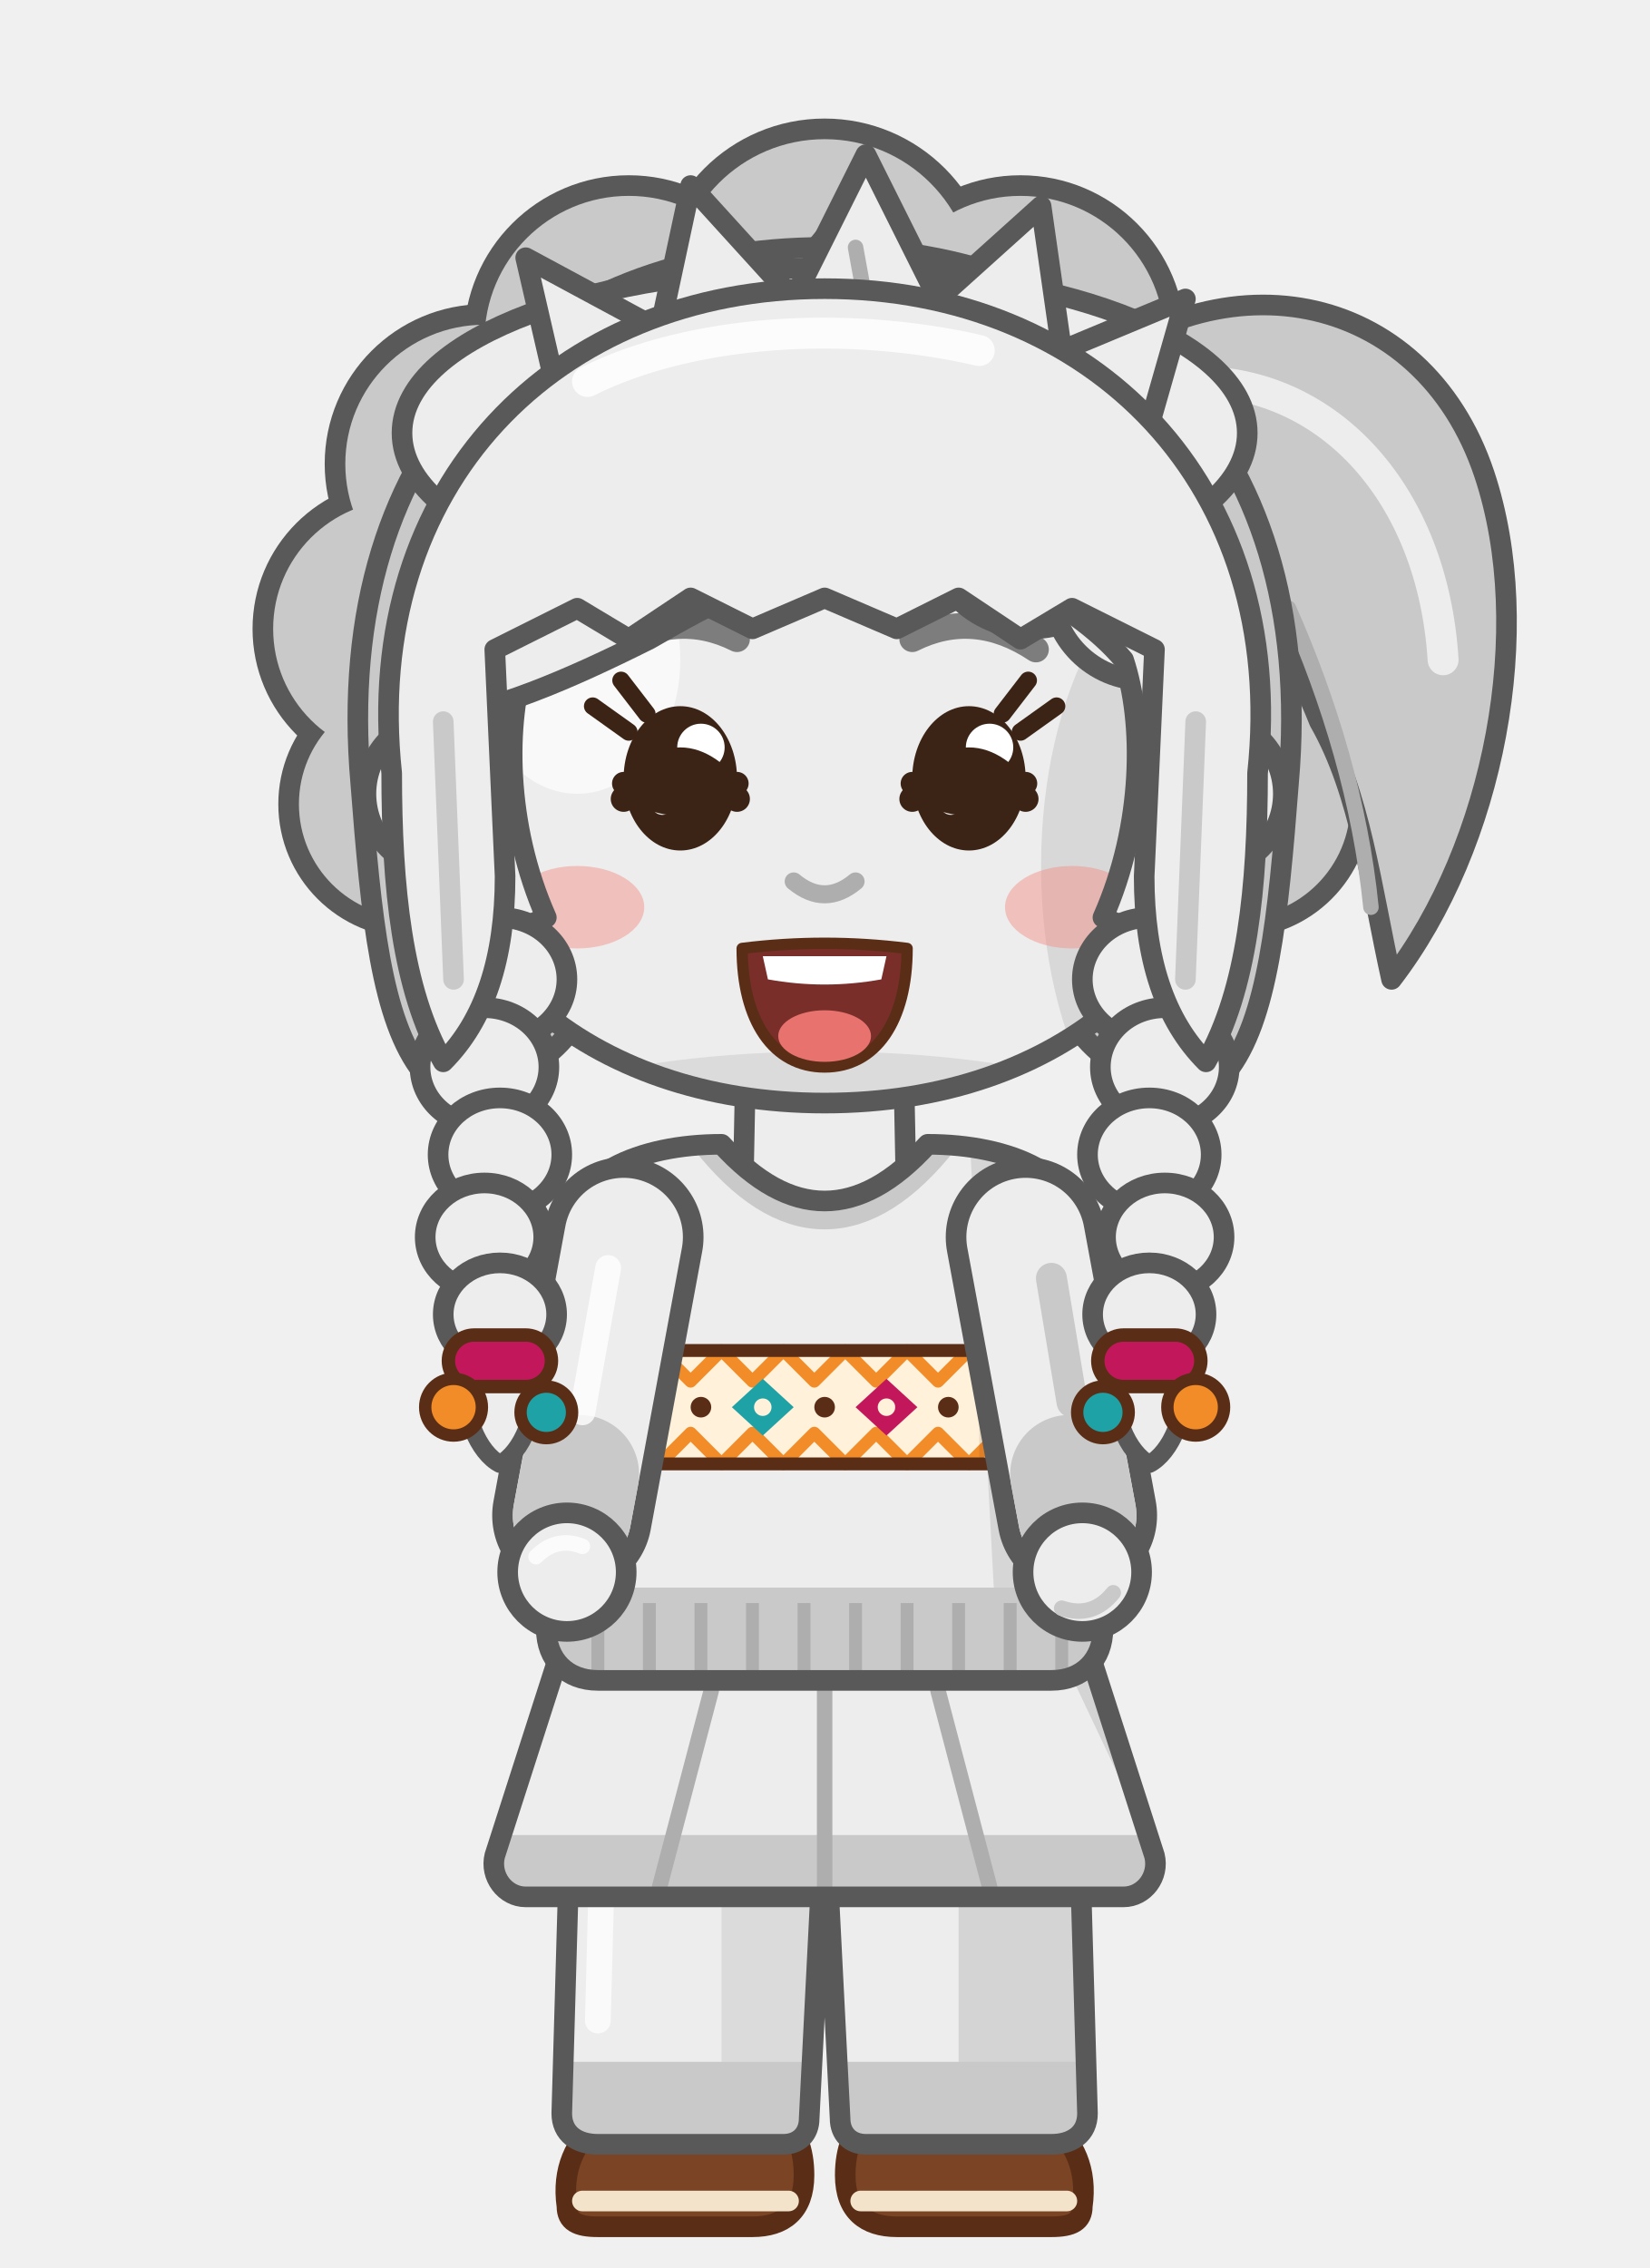
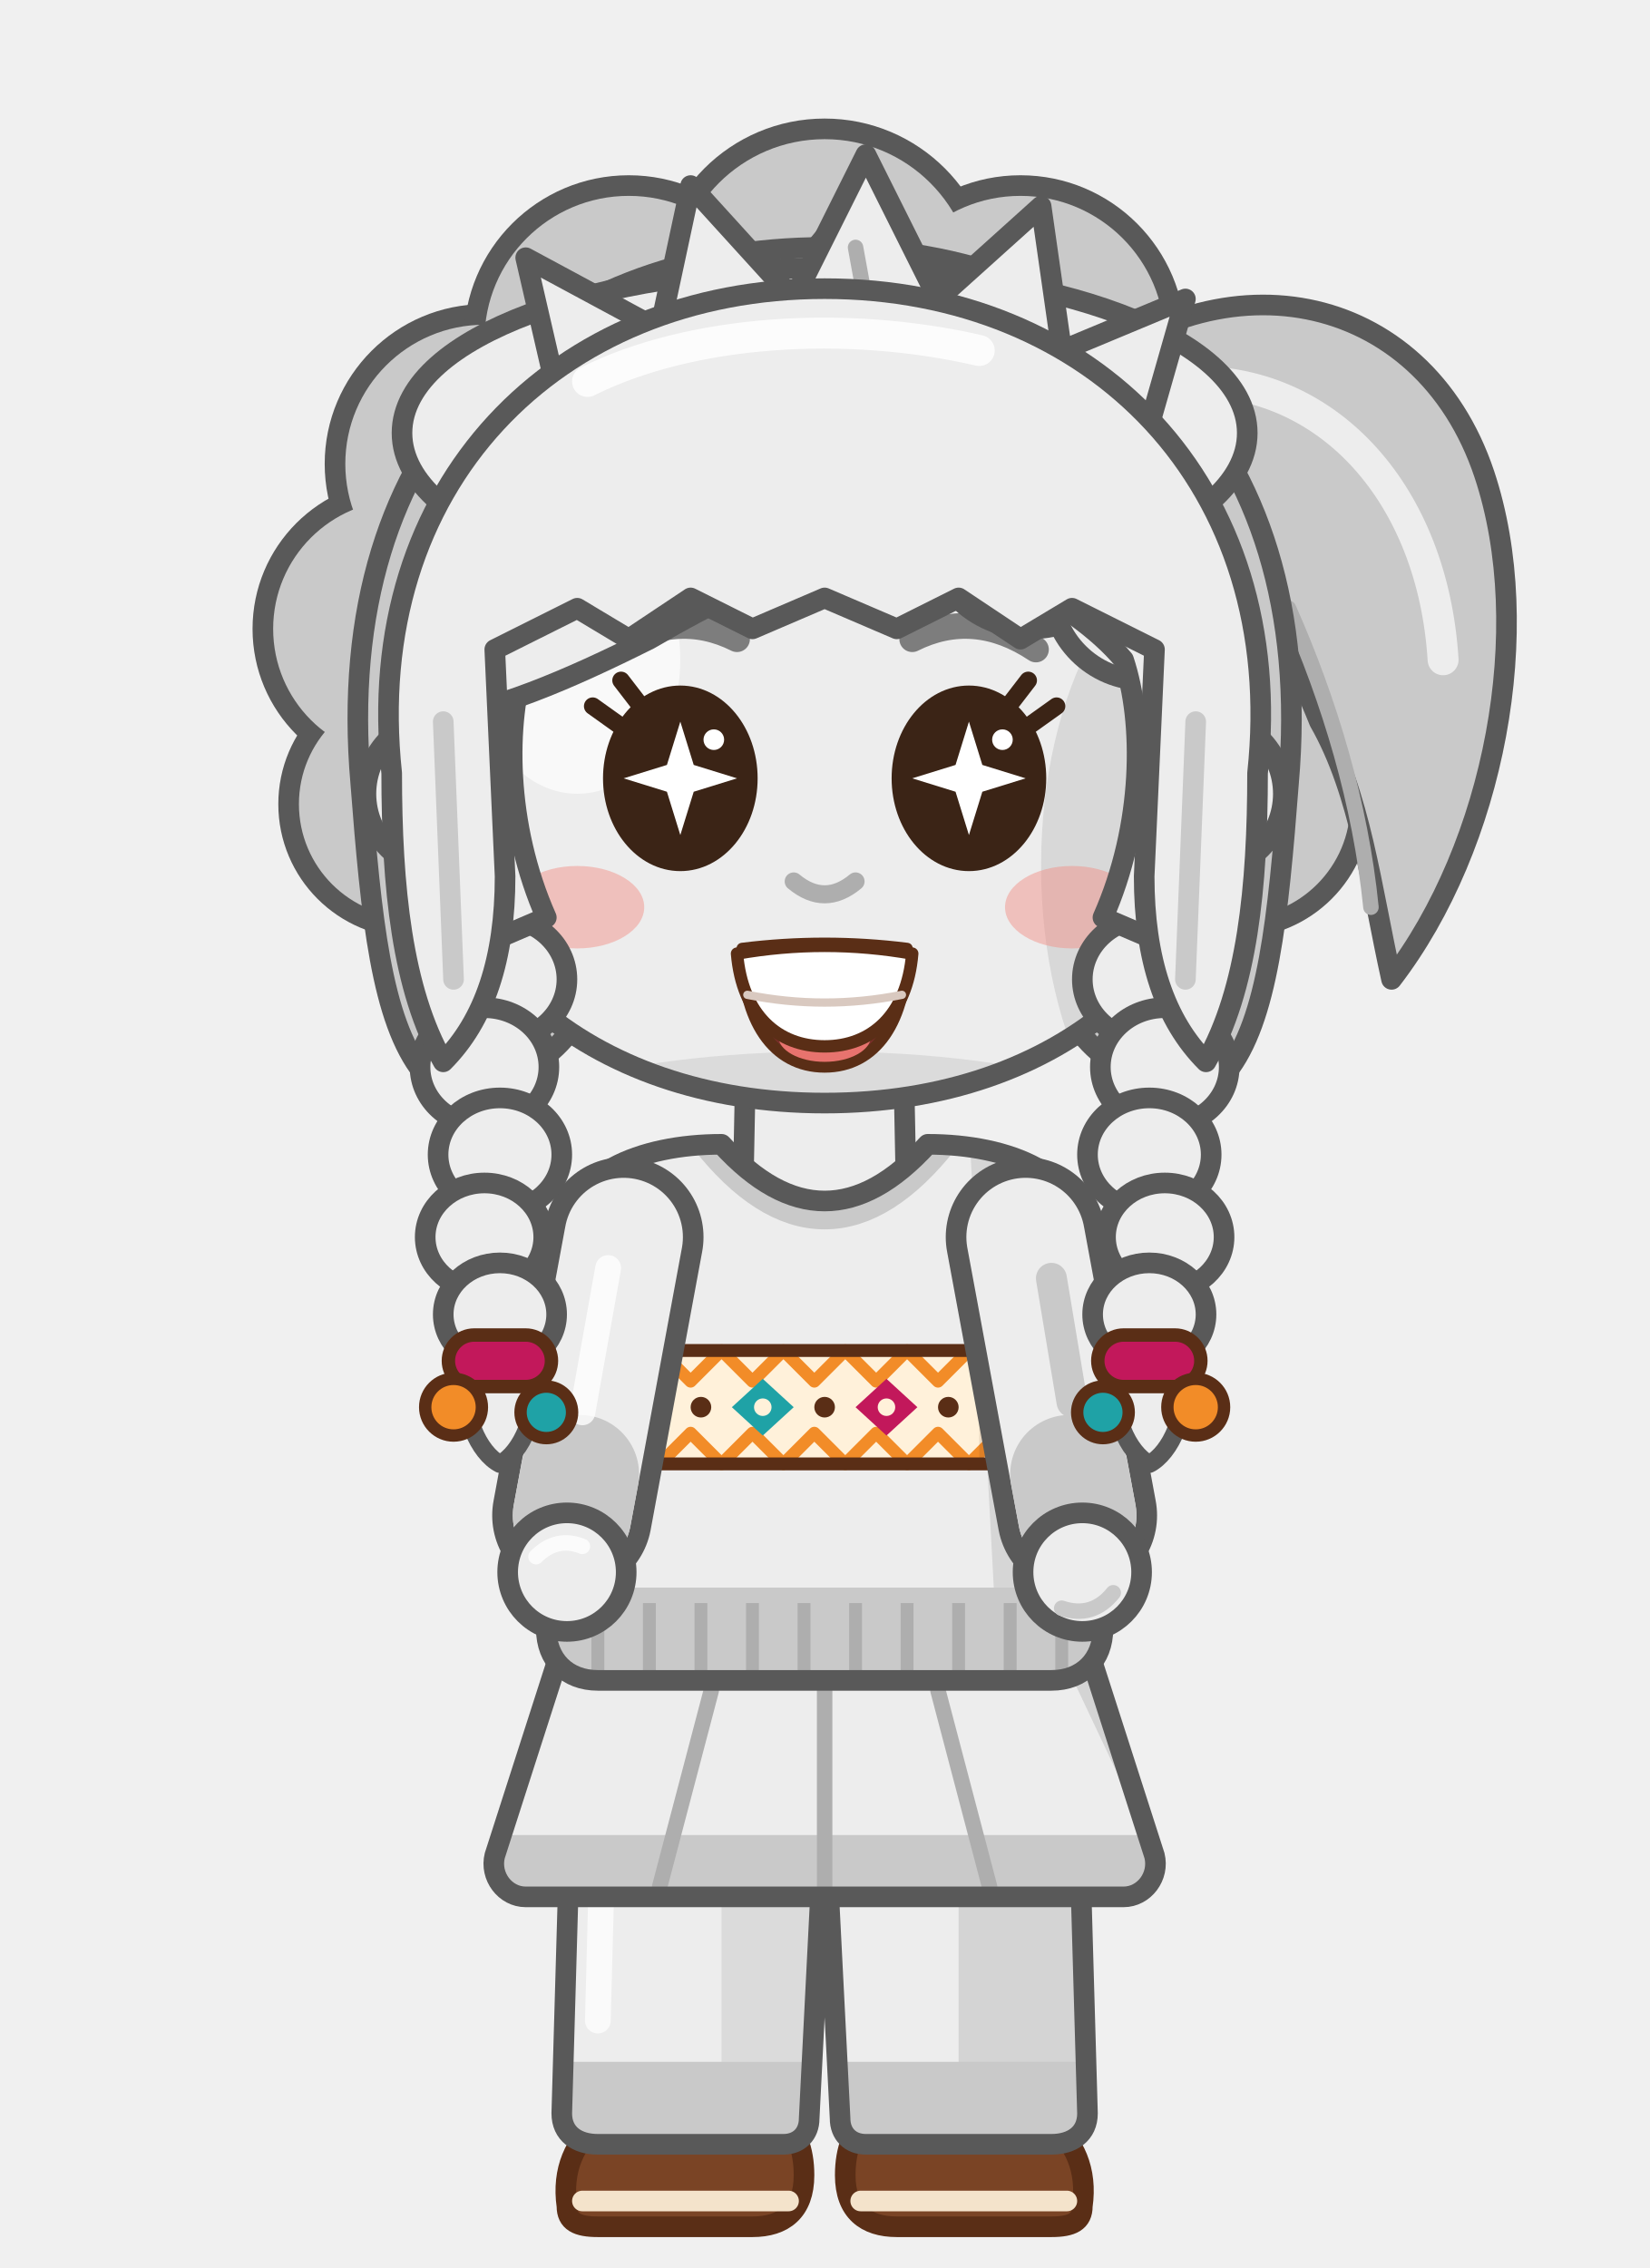
<svg xmlns="http://www.w3.org/2000/svg" viewBox="0 0 320 440" width="320" height="440">
  <defs>
    <clipPath id="clip_head">
      <path d="M160,70 C210,70 238,104 238,146 C238,186 206,214 160,214 C114,214 82,186 82,146 C82,104 110,70 160,70 Z" />
    </clipPath>
    <clipPath id="clip_torso">
      <path d="M110,240 C110,228 124,222 140,222 Q160,244 180,222 C196,222 210,228 210,240 L214,316 C214,322 210,326 204,326 L116,326 C110,326 106,322 106,316 Z" />
    </clipPath>
    <clipPath id="clip_pants">
      <path d="M112,306 L208,306 L211,410 C211,414 208,416 204,416 L168,416 C165,416 163,414 163,411 L160,352 L157,411 C157,414 155,416 152,416 L116,416 C112,416 109,414 109,410 Z" />
    </clipPath>
    <clipPath id="clip_skirt">
      <path d="M114,304 L206,304 L224,360 C225,364 222,368 218,368 L102,368 C98,368 95,364 96,360 Z" />
    </clipPath>
  </defs>
  <g id="part_hair_back_0">
    <path d="M76,152 C70,90 108,54 160,54 C212,54 250,90 244,152 C242,162 236,166 230,158 L90,158 C84,166 78,162 76,152 Z" fill="#C9C9C9" stroke="#595959" stroke-width="4" stroke-linejoin="round" />
  </g>
  <g id="part_hair_back_1">
    <g stroke="#595959" stroke-width="8" fill="#595959">
      <circle cx="80" cy="156" r="22" />
      <circle cx="78" cy="122" r="25" />
      <circle cx="94" cy="90" r="27" />
      <circle cx="122" cy="66" r="28" />
      <circle cx="160" cy="56" r="29" />
      <circle cx="198" cy="66" r="28" />
      <circle cx="226" cy="90" r="27" />
      <circle cx="242" cy="122" r="25" />
      <circle cx="240" cy="156" r="22" />
    </g>
    <g fill="#C9C9C9">
      <circle cx="80" cy="156" r="22" />
      <circle cx="78" cy="122" r="25" />
      <circle cx="94" cy="90" r="27" />
      <circle cx="122" cy="66" r="28" />
      <circle cx="160" cy="56" r="29" />
      <circle cx="198" cy="66" r="28" />
      <circle cx="226" cy="90" r="27" />
      <circle cx="242" cy="122" r="25" />
      <circle cx="240" cy="156" r="22" />
      <ellipse cx="160" cy="118" rx="76" ry="56" />
    </g>
  </g>
  <g id="part_hair_back_2">
    <path d="M78,150 C72,96 104,62 150,58 L160,46 L172,58 C216,62 248,96 242,150 C240,160 234,164 230,156 L90,156 C86,164 80,160 78,150 Z" fill="#C9C9C9" stroke="#595959" stroke-width="4" stroke-linejoin="round" />
  </g>
  <g id="part_hair_back_3">
    <path d="M76,152 C70,90 108,54 160,54 C212,54 250,90 244,152 C242,162 236,166 230,158 L90,158 C84,166 78,162 76,152 Z" fill="#C9C9C9" stroke="#595959" stroke-width="4" stroke-linejoin="round" />
  </g>
-   <g id="part_hair_back_4">
+   <g id="part_hair_tail_4">
    <path d="M206,76 C236,48 276,56 288,92 C298,122 290,164 270,190 C266,172 264,154 256,140 C248,120 236,102 218,94 Z" fill="#C9C9C9" stroke="#595959" stroke-width="4" stroke-linejoin="round" />
    <path d="M232,74 C258,74 278,96 280,128" fill="none" stroke="#EDEDED" stroke-width="6" stroke-linecap="round" />
    <path d="M250,118 C258,136 264,156 266,176" fill="none" stroke="#AEAEAE" stroke-width="3" stroke-linecap="round" />
+   </g>
+   <g id="part_hair_back_4">
    <path d="M76,152 C70,90 108,54 160,54 C212,54 250,90 244,152 C242,162 236,166 230,158 L90,158 C84,166 78,162 76,152 Z" fill="#C9C9C9" stroke="#595959" stroke-width="4" stroke-linejoin="round" />
  </g>
  <g id="part_hair_tie_4">
    <ellipse cx="214" cy="80" rx="9" ry="13" transform="rotate(-38 214 80)" fill="#C2185B" stroke="#5A2E16" stroke-width="3" />
    <path d="M208,74 L220,86" stroke="#F28C28" stroke-width="3" stroke-linecap="round" />
  </g>
  <g id="part_hair_back_5">
    <path d="M70,152 C64,84 106,48 160,48 C214,48 256,84 250,152 C248,178 246,198 238,208 C228,214 214,208 208,198 L112,198 C106,208 92,214 82,208 C74,198 72,178 70,152 Z" fill="#C9C9C9" stroke="#595959" stroke-width="4" stroke-linejoin="round" />
  </g>
  <g id="part_leg_l">
    <path d="M124,318 L148,318 L147,416 L125,416 Z" fill="#EDEDED" stroke="#595959" stroke-width="4" stroke-linejoin="round" />
    <path d="M141,322 L141,410" stroke="#C9C9C9" stroke-width="5" stroke-linecap="round" />
  </g>
  <g id="part_leg_r">
    <path d="M172,318 L196,318 L195,416 L173,416 Z" fill="#EDEDED" stroke="#595959" stroke-width="4" stroke-linejoin="round" />
    <path d="M189,322 L189,410" stroke="#C9C9C9" stroke-width="5" stroke-linecap="round" />
  </g>
  <g id="part_socks">
    <path d="M124.5,378 L147.5,378 L147,416 L125,416 Z" fill="#FFF8EC" stroke="#5A2E16" stroke-width="3.5" stroke-linejoin="round" />
    <path d="M125,386 L147,386" stroke="#C2185B" stroke-width="4" />
    <path d="M125,393 L147,393" stroke="#1FA2A6" stroke-width="3" />
    <path d="M172.5,378 L195.5,378 L195,416 L173,416 Z" fill="#FFF8EC" stroke="#5A2E16" stroke-width="3.5" stroke-linejoin="round" />
    <path d="M173,386 L195,386" stroke="#C2185B" stroke-width="4" />
    <path d="M173,393 L195,393" stroke="#1FA2A6" stroke-width="3" />
  </g>
  <g id="part_shoe_l">
    <path d="M110,428 C108,414 120,406 136,406 C150,406 156,412 156,422 C156,429 152,432 146,432 L116,432 C112,432 110,431 110,428 Z" fill="#7A4425" stroke="#5A2E16" stroke-width="4" stroke-linejoin="round" />
    <path d="M113,427 L153,427" stroke="#F4E3CB" stroke-width="4" stroke-linecap="round" />
    <ellipse cx="128" cy="414" rx="9" ry="3.5" fill="#A86A44" />
  </g>
  <g id="part_shoe_r">
    <path d="M210,428 C212,414 200,406 184,406 C170,406 164,412 164,422 C164,429 168,432 174,432 L204,432 C208,432 210,431 210,428 Z" fill="#7A4425" stroke="#5A2E16" stroke-width="4" stroke-linejoin="round" />
    <path d="M207,427 L167,427" stroke="#F4E3CB" stroke-width="4" stroke-linecap="round" />
    <ellipse cx="180" cy="414" rx="9" ry="3.5" fill="#A86A44" />
  </g>
  <g id="part_pants">
    <path d="M112,306 L208,306 L211,410 C211,414 208,416 204,416 L168,416 C165,416 163,414 163,411 L160,352 L157,411 C157,414 155,416 152,416 L116,416 C112,416 109,414 109,410 Z" fill="#EDEDED" />
    <g clip-path="url(#clip_pants)">
      <rect x="186" y="300" width="30" height="120" fill="#C9C9C9" opacity="0.7" />
      <rect x="140" y="300" width="18" height="120" fill="#C9C9C9" opacity="0.5" />
      <rect x="100" y="400" width="120" height="20" fill="#C9C9C9" />
      <path d="M118,316 L116,392" stroke="#FFFFFF" stroke-width="5" stroke-linecap="round" opacity="0.7" />
    </g>
    <path d="M160,326 L160,350" stroke="#595959" stroke-width="3" stroke-linecap="round" />
    <path d="M112,306 L208,306 L211,410 C211,414 208,416 204,416 L168,416 C165,416 163,414 163,411 L160,352 L157,411 C157,414 155,416 152,416 L116,416 C112,416 109,414 109,410 Z" fill="none" stroke="#595959" stroke-width="4" stroke-linejoin="round" />
  </g>
  <g id="part_skirt">
    <path d="M114,304 L206,304 L224,360 C225,364 222,368 218,368 L102,368 C98,368 95,364 96,360 Z" fill="#EDEDED" />
    <g clip-path="url(#clip_skirt)">
      <path d="M196,300 L230,372 L240,372 L240,300 Z" fill="#C9C9C9" opacity="0.7" />
      <rect x="90" y="356" width="140" height="14" fill="#C9C9C9" />
      <path d="M138,328 L128,366 M160,328 L160,366 M182,328 L192,366" stroke="#AEAEAE" stroke-width="3" stroke-linecap="round" />
    </g>
    <path d="M114,304 L206,304 L224,360 C225,364 222,368 218,368 L102,368 C98,368 95,364 96,360 Z" fill="none" stroke="#595959" stroke-width="4" stroke-linejoin="round" />
  </g>
  <g id="part_neck">
    <path d="M145,190 L175,190 L176,240 L144,240 Z" fill="#EDEDED" stroke="#595959" stroke-width="4" stroke-linejoin="round" />
    <path d="M146,200 Q160,214 174,200 L174,192 L146,192 Z" fill="#C9C9C9" />
  </g>
  <g id="part_torso">
    <path d="M110,240 C110,228 124,222 140,222 Q160,244 180,222 C196,222 210,228 210,240 L214,316 C214,322 210,326 204,326 L116,326 C110,326 106,322 106,316 Z" fill="#EDEDED" />
    <g clip-path="url(#clip_torso)">
      <path d="M188,218 L222,218 L222,330 L194,330 Z" fill="#C9C9C9" opacity="0.65" />
      <rect x="100" y="308" width="120" height="22" fill="#C9C9C9" />
      <path d="M116,311 L116,326 M126,311 L126,326 M136,311 L136,326 M146,311 L146,326 M156,311 L156,326 M166,311 L166,326 M176,311 L176,326 M186,311 L186,326 M196,311 L196,326 M206,311 L206,326" stroke="#AEAEAE" stroke-width="2.5" />
      <path d="M138,220 Q160,248 182,220" fill="none" stroke="#C9C9C9" stroke-width="9" />
      <path d="M118,240 L117,300" stroke="#FFFFFF" stroke-width="6" stroke-linecap="round" opacity="0.7" />
    </g>
    <path d="M110,240 C110,228 124,222 140,222 Q160,244 180,222 C196,222 210,228 210,240 L214,316 C214,322 210,326 204,326 L116,326 C110,326 106,322 106,316 Z" fill="none" stroke="#595959" stroke-width="4" stroke-linejoin="round" />
  </g>
  <g id="part_band">
    <rect x="110" y="262" width="100" height="22" fill="#FFF1DA" />
    <path d="M110,268 L116,262 L122,268 L128,262 L134,268 L140,262 L146,268 L152,262 L158,268 L164,262 L170,268 L176,262 L182,268 L188,262 L194,268 L200,262 L206,268 L210,264" fill="none" stroke="#F28C28" stroke-width="2.4" stroke-linejoin="round" />
    <path d="M110,278 L116,284 L122,278 L128,284 L134,278 L140,284 L146,278 L152,284 L158,278 L164,284 L170,278 L176,284 L182,278 L188,284 L194,278 L200,284 L206,278 L210,282" fill="none" stroke="#F28C28" stroke-width="2.4" stroke-linejoin="round" />
    <path d="M118,273 L124,267.5 L130,273 L124,278.5 Z" fill="#C2185B" />
    <path d="M142,273 L148,267.5 L154,273 L148,278.5 Z" fill="#1FA2A6" />
    <path d="M166,273 L172,267.5 L178,273 L172,278.5 Z" fill="#C2185B" />
    <path d="M190,273 L196,267.5 L202,273 L196,278.5 Z" fill="#1FA2A6" />
    <circle cx="124" cy="273" r="1.7" fill="#FFF1DA" />
    <circle cx="148" cy="273" r="1.7" fill="#FFF1DA" />
    <circle cx="172" cy="273" r="1.7" fill="#FFF1DA" />
    <circle cx="196" cy="273" r="1.7" fill="#FFF1DA" />
    <circle cx="136" cy="273" r="2" fill="#5A2E16" />
    <circle cx="160" cy="273" r="2" fill="#5A2E16" />
    <circle cx="184" cy="273" r="2" fill="#5A2E16" />
    <rect x="190" y="262" width="20" height="22" fill="#5A2E16" opacity="0.13" />
    <path d="M110,262 L210,262 M110,284 L210,284" stroke="#5A2E16" stroke-width="2.5" />
  </g>
  <g id="part_sleeve_l">
    <path d="M121,240 L111,294" stroke="#595959" stroke-width="31" stroke-linecap="round" />
    <path d="M121,240 L111,294" stroke="#EDEDED" stroke-width="23" stroke-linecap="round" />
    <path d="M112.5,286 L111,294" stroke="#C9C9C9" stroke-width="23" stroke-linecap="round" />
    <path d="M118,246 L113,274" stroke="#FFFFFF" stroke-width="5" stroke-linecap="round" opacity="0.8" />
  </g>
  <g id="part_hand_l">
    <circle cx="110" cy="305" r="11.5" fill="#EDEDED" stroke="#595959" stroke-width="4" />
    <path d="M104,302 Q108,298 113,300" fill="none" stroke="#FFFFFF" stroke-width="3" stroke-linecap="round" opacity="0.8" />
  </g>
  <g id="part_sleeve_r">
    <path d="M199,240 L209,294" stroke="#595959" stroke-width="31" stroke-linecap="round" />
    <path d="M199,240 L209,294" stroke="#EDEDED" stroke-width="23" stroke-linecap="round" />
    <path d="M207.5,286 L209,294" stroke="#C9C9C9" stroke-width="23" stroke-linecap="round" />
    <path d="M204,248 L208,272" stroke="#C9C9C9" stroke-width="6" stroke-linecap="round" />
  </g>
  <g id="part_hand_r">
    <circle cx="210" cy="305" r="11.5" fill="#EDEDED" stroke="#595959" stroke-width="4" />
    <path d="M206,312 Q212,314 216,309" fill="none" stroke="#C9C9C9" stroke-width="3" stroke-linecap="round" />
  </g>
  <g id="part_head">
    <circle cx="86" cy="154" r="15" fill="#EDEDED" stroke="#595959" stroke-width="4" />
    <path d="M89,147 Q80,154 89,162" fill="none" stroke="#C9C9C9" stroke-width="3.5" stroke-linecap="round" />
    <circle cx="234" cy="154" r="15" fill="#EDEDED" stroke="#595959" stroke-width="4" />
    <path d="M231,147 Q240,154 231,162" fill="none" stroke="#C9C9C9" stroke-width="3.5" stroke-linecap="round" />
    <path d="M160,70 C210,70 238,104 238,146 C238,186 206,214 160,214 C114,214 82,186 82,146 C82,104 110,70 160,70 Z" fill="#EDEDED" />
    <g clip-path="url(#clip_head)">
      <ellipse cx="236" cy="168" rx="34" ry="62" fill="#C9C9C9" opacity="0.6" />
      <ellipse cx="160" cy="226" rx="74" ry="22" fill="#C9C9C9" opacity="0.5" />
      <ellipse cx="112" cy="128" rx="20" ry="26" fill="#FFFFFF" opacity="0.65" />
    </g>
    <path d="M160,70 C210,70 238,104 238,146 C238,186 206,214 160,214 C114,214 82,186 82,146 C82,104 110,70 160,70 Z" fill="none" stroke="#595959" stroke-width="4" />
    <path d="M154,171 Q160,176 166,171" fill="none" stroke="#AEAEAE" stroke-width="3.5" stroke-linecap="round" />
  </g>
  <g id="part_blush">
    <ellipse cx="112" cy="176" rx="13" ry="8" fill="#F28A80" opacity="0.45" />
    <ellipse cx="208" cy="176" rx="13" ry="8" fill="#F28A80" opacity="0.45" />
  </g>
  <g id="part_eyes_open">
    <ellipse cx="132" cy="151" rx="11" ry="14" fill="#3B2416" />
    <circle cx="136" cy="145" r="4.6" fill="#FFFFFF" />
    <circle cx="128.5" cy="156" r="2.1" fill="#FFFFFF" opacity="0.85" />
    <ellipse cx="188" cy="151" rx="11" ry="14" fill="#3B2416" />
    <circle cx="192" cy="145" r="4.6" fill="#FFFFFF" />
    <circle cx="184.5" cy="156" r="2.1" fill="#FFFFFF" opacity="0.85" />
  </g>
  <g id="part_eyes_closed">
    <path d="M121,152 Q132,160 143,152" fill="none" stroke="#3B2416" stroke-width="4.5" stroke-linecap="round" />
    <path d="M177,152 Q188,160 199,152" fill="none" stroke="#3B2416" stroke-width="4.5" stroke-linecap="round" />
  </g>
  <g id="part_eyes_happy">
    <path d="M121,155 Q132,140 143,155" fill="none" stroke="#3B2416" stroke-width="5" stroke-linecap="round" />
    <path d="M177,155 Q188,140 199,155" fill="none" stroke="#3B2416" stroke-width="5" stroke-linecap="round" />
  </g>
+   <g id="part_eyes_squeeze">
+     <path d="M122,142 L141,151 L122,160" fill="none" stroke="#3B2416" stroke-width="5" stroke-linecap="round" stroke-linejoin="round" />
+     <path d="M198,142 L179,151 L198,160" fill="none" stroke="#3B2416" stroke-width="5" stroke-linecap="round" stroke-linejoin="round" />
+   </g>
+   <g id="part_eyes_wide">
+     <ellipse cx="132" cy="151" rx="13.5" ry="16.5" fill="#FFFFFF" stroke="#3B2416" stroke-width="3" />
+     <ellipse cx="132" cy="152" rx="7.5" ry="9.5" fill="#3B2416" />
+     <circle cx="135" cy="148" r="3.2" fill="#FFFFFF" />
+     <ellipse cx="188" cy="151" rx="13.5" ry="16.5" fill="#FFFFFF" stroke="#3B2416" stroke-width="3" />
+     <ellipse cx="188" cy="152" rx="7.5" ry="9.5" fill="#3B2416" />
+     <circle cx="191" cy="148" r="3.2" fill="#FFFFFF" />
+   </g>
+   <g id="part_eyes_star">
+     <ellipse cx="132" cy="151" rx="12.5" ry="15.5" fill="#3B2416" />
+     <path d="M132,140 L134.6,148.4 L143,151 L134.6,153.6 L132,162 L129.4,153.6 L121,151 L129.4,148.4 Z" fill="#FFFFFF" />
+     <circle cx="138.5" cy="143.5" r="2" fill="#FFFFFF" />
+     <ellipse cx="188" cy="151" rx="12.5" ry="15.5" fill="#3B2416" />
+     <path d="M188,140 L190.6,148.4 L199,151 L190.6,153.6 L188,162 L185.4,153.6 L177,151 L185.4,148.4 Z" fill="#FFFFFF" />
+     <circle cx="194.5" cy="143.5" r="2" fill="#FFFFFF" />
+   </g>
  <g id="part_lashes">
    <path d="M122,142 L115,137" stroke="#3B2416" stroke-width="3.4" stroke-linecap="round" />
    <path d="M125.5,138.5 L120.5,132" stroke="#3B2416" stroke-width="3.4" stroke-linecap="round" />
    <path d="M198,142 L205,137" stroke="#3B2416" stroke-width="3.4" stroke-linecap="round" />
    <path d="M194.5,138.5 L199.5,132" stroke="#3B2416" stroke-width="3.4" stroke-linecap="round" />
  </g>
-   <g id="part_brows">
+   <g id="part_brow_l">
    <path d="M119,126 Q131,118 143,124" fill="none" stroke="#7D7D7D" stroke-width="5" stroke-linecap="round" />
+   </g>
+   <g id="part_brow_r">
    <path d="M177,124 Q189,118 201,126" fill="none" stroke="#7D7D7D" stroke-width="5" stroke-linecap="round" />
  </g>
  <g id="part_mouth_smile">
    <path d="M147,187 Q160,199 173,187" fill="none" stroke="#7A2E2A" stroke-width="4.5" stroke-linecap="round" />
  </g>
  <g id="part_mouth_open">
    <path d="M144,184 Q160,182 176,184 C176,198 170,207 160,207 C150,207 144,198 144,184 Z" fill="#7A2E2A" stroke="#5A2E16" stroke-width="2.2" stroke-linejoin="round" />
    <path d="M148,185.5 L172,185.5 L171,190 Q160,192 149,190 Z" fill="#FFFFFF" />
    <ellipse cx="160" cy="201" rx="9" ry="5" fill="#E8736E" />
+   </g>
+   <g id="part_mouth_o">
+     <ellipse cx="160" cy="193" rx="7.5" ry="9.5" fill="#7A2E2A" stroke="#5A2E16" stroke-width="2.2" />
+     <ellipse cx="160" cy="198" rx="4.6" ry="3.2" fill="#E8736E" />
+   </g>
+   <g id="part_mouth_grin">
+     <path d="M143,185 Q160,182 177,185 C176,197 169,203 160,203 C151,203 144,197 143,185 Z" fill="#FFFFFF" stroke="#5A2E16" stroke-width="2.4" stroke-linejoin="round" />
+     <path d="M145,193 Q160,196 175,193" fill="none" stroke="#D9C9C0" stroke-width="1.6" stroke-linecap="round" />
  </g>
  <g id="part_hair_front_0">
    <path d="M82,140 C78,92 112,60 160,60 C208,60 242,92 238,140 C236,128 232,120 226,112 C214,98 196,92 178,96 C164,99 154,110 136,110 C118,110 104,114 94,124 C88,130 84,136 82,140 Z" fill="#EDEDED" stroke="#595959" stroke-width="4" stroke-linejoin="round" />
    <path d="M118,78 C138,68 168,66 194,74" fill="none" stroke="#FFFFFF" stroke-width="6" stroke-linecap="round" opacity="0.85" />
    <path d="M178,96 C188,86 204,84 218,92" fill="none" stroke="#AEAEAE" stroke-width="3" stroke-linecap="round" />
    <path d="M120,104 C132,96 146,94 156,96" fill="none" stroke="#C9C9C9" stroke-width="3" stroke-linecap="round" />
  </g>
  <g id="part_hair_front_1">
    <g stroke="#595959" stroke-width="8" fill="#595959">
      <circle cx="98" cy="114" r="16" />
      <circle cx="120" cy="102" r="18" />
      <circle cx="146" cy="96" r="18" />
      <circle cx="174" cy="96" r="18" />
      <circle cx="200" cy="102" r="18" />
      <circle cx="222" cy="114" r="16" />
      <ellipse cx="160" cy="84" rx="80" ry="30" />
    </g>
    <g fill="#EDEDED">
      <circle cx="98" cy="114" r="16" />
      <circle cx="120" cy="102" r="18" />
      <circle cx="146" cy="96" r="18" />
      <circle cx="174" cy="96" r="18" />
      <circle cx="200" cy="102" r="18" />
      <circle cx="222" cy="114" r="16" />
      <ellipse cx="160" cy="84" rx="80" ry="30" />
    </g>
    <path d="M114,98 C118,92 126,92 128,98 M140,92 C144,86 152,86 154,92 M168,92 C172,86 180,86 182,92 M194,98 C198,92 206,92 208,98" fill="none" stroke="#AEAEAE" stroke-width="3" stroke-linecap="round" />
    <path d="M120,72 C134,64 150,62 164,62" fill="none" stroke="#FFFFFF" stroke-width="6" stroke-linecap="round" opacity="0.85" />
  </g>
  <g id="part_hair_front_2">
    <path d="M82,136 C80,108 92,86 108,76 L102,50 L128,64 L134,36 L154,58 L168,30 L182,58 L202,40 L206,68 L230,58 L222,86 C234,100 240,118 238,136 C230,124 220,116 206,112 L198,120 L186,108 L172,118 L160,106 L146,118 L134,106 L120,116 C104,118 92,126 82,136 Z" fill="#EDEDED" stroke="#595959" stroke-width="4" stroke-linejoin="round" />
    <path d="M140,62 L150,74 M166,48 L170,70 M194,62 L188,76" fill="none" stroke="#AEAEAE" stroke-width="3" stroke-linecap="round" />
    <path d="M114,84 C128,76 142,74 152,76" fill="none" stroke="#FFFFFF" stroke-width="5" stroke-linecap="round" opacity="0.85" />
  </g>
-   <g id="part_hair_front_3">
-     <path d="M160,62 C120,62 90,84 84,124 C82,140 82,160 92,184 L106,178 C98,160 98,140 102,128 C112,116 132,108 146,100 C154,94 158,86 160,76 Z" fill="#EDEDED" stroke="#595959" stroke-width="4" stroke-linejoin="round" />
-     <path d="M160,62 C200,62 230,84 236,124 C238,140 238,160 228,184 L214,178 C222,160 222,140 218,128 C208,116 188,108 174,100 C166,94 162,86 160,76 Z" fill="#EDEDED" stroke="#595959" stroke-width="4" stroke-linejoin="round" />
+   <g id="part_braid_l_3">
    <g stroke="#595959" stroke-width="4" fill="#EDEDED">
      <ellipse cx="97" cy="190" rx="13" ry="12" />
      <ellipse cx="94" cy="207" rx="12.5" ry="11.5" />
      <ellipse cx="97" cy="224" rx="12" ry="11" />
      <ellipse cx="94" cy="240" rx="11.5" ry="10.5" />
      <ellipse cx="97" cy="255" rx="11" ry="10" />
+     </g>
+     <path d="M91,266 C89,274 93,282 97,284 C101,282 105,274 103,266 Z" fill="#EDEDED" stroke="#595959" stroke-width="3.5" stroke-linejoin="round" />
+   </g>
+   <g id="part_braid_r_3">
+     <g stroke="#595959" stroke-width="4" fill="#EDEDED">
      <ellipse cx="223" cy="190" rx="13" ry="12" />
      <ellipse cx="226" cy="207" rx="12.5" ry="11.5" />
      <ellipse cx="223" cy="224" rx="12" ry="11" />
      <ellipse cx="226" cy="240" rx="11.5" ry="10.5" />
      <ellipse cx="223" cy="255" rx="11" ry="10" />
    </g>
-     <path d="M91,266 C89,274 93,282 97,284 C101,282 105,274 103,266 Z" fill="#EDEDED" stroke="#595959" stroke-width="3.5" stroke-linejoin="round" />
    <path d="M217,266 C215,274 219,282 223,284 C227,282 231,274 229,266 Z" fill="#EDEDED" stroke="#595959" stroke-width="3.5" stroke-linejoin="round" />
+   </g>
+   <g id="part_hair_front_3">
+     <path d="M160,62 C120,62 90,84 84,124 C82,140 82,160 92,184 L106,178 C98,160 98,140 102,128 C112,116 132,108 146,100 C154,94 158,86 160,76 Z" fill="#EDEDED" stroke="#595959" stroke-width="4" stroke-linejoin="round" />
+     <path d="M160,62 C200,62 230,84 236,124 C238,140 238,160 228,184 L214,178 C222,160 222,140 218,128 C208,116 188,108 174,100 C166,94 162,86 160,76 Z" fill="#EDEDED" stroke="#595959" stroke-width="4" stroke-linejoin="round" />
    <path d="M118,80 C130,72 144,68 154,68" fill="none" stroke="#FFFFFF" stroke-width="6" stroke-linecap="round" opacity="0.85" />
    <path d="M160,64 L160,80" stroke="#AEAEAE" stroke-width="3" stroke-linecap="round" />
  </g>
-   <g id="part_hair_tie_3">
+   <g id="part_hair_tie_l_3">
    <rect x="87" y="259" width="20" height="10" rx="5" fill="#C2185B" stroke="#5A2E16" stroke-width="2.6" />
    <circle cx="88" cy="273" r="5.5" fill="#F28C28" stroke="#5A2E16" stroke-width="2.4" />
    <circle cx="106" cy="274" r="5" fill="#1FA2A6" stroke="#5A2E16" stroke-width="2.4" />
+   </g>
+   <g id="part_hair_tie_r_3">
    <rect x="213" y="259" width="20" height="10" rx="5" fill="#C2185B" stroke="#5A2E16" stroke-width="2.6" />
    <circle cx="214" cy="274" r="5" fill="#1FA2A6" stroke="#5A2E16" stroke-width="2.4" />
    <circle cx="232" cy="273" r="5.5" fill="#F28C28" stroke="#5A2E16" stroke-width="2.4" />
  </g>
  <g id="part_hair_front_4">
    <path d="M82,140 C78,92 112,60 160,60 C208,60 242,92 238,140 C232,122 220,108 202,104 C178,98 150,110 126,124 C110,132 96,138 82,140 Z" fill="#EDEDED" stroke="#595959" stroke-width="4" stroke-linejoin="round" />
    <path d="M124,76 C142,68 166,66 188,72" fill="none" stroke="#FFFFFF" stroke-width="6" stroke-linecap="round" opacity="0.85" />
    <path d="M150,112 C170,102 190,100 206,104" fill="none" stroke="#AEAEAE" stroke-width="3" stroke-linecap="round" />
  </g>
  <g id="part_hair_front_5">
    <path d="M76,150 C70,94 108,56 160,56 C212,56 250,94 244,150 C244,172 242,192 234,206 C226,198 222,186 222,170 L224,126 L208,118 L198,124 L186,116 L174,122 L160,116 L146,122 L134,116 L122,124 L112,118 L96,126 L98,170 C98,186 94,198 86,206 C78,192 76,172 76,150 Z" fill="#EDEDED" stroke="#595959" stroke-width="4" stroke-linejoin="round" />
    <path d="M114,74 C134,64 164,62 190,68" fill="none" stroke="#FFFFFF" stroke-width="6" stroke-linecap="round" opacity="0.85" />
    <path d="M86,140 L88,190 M232,140 L230,190" fill="none" stroke="#C9C9C9" stroke-width="4" stroke-linecap="round" />
  </g>
</svg>
